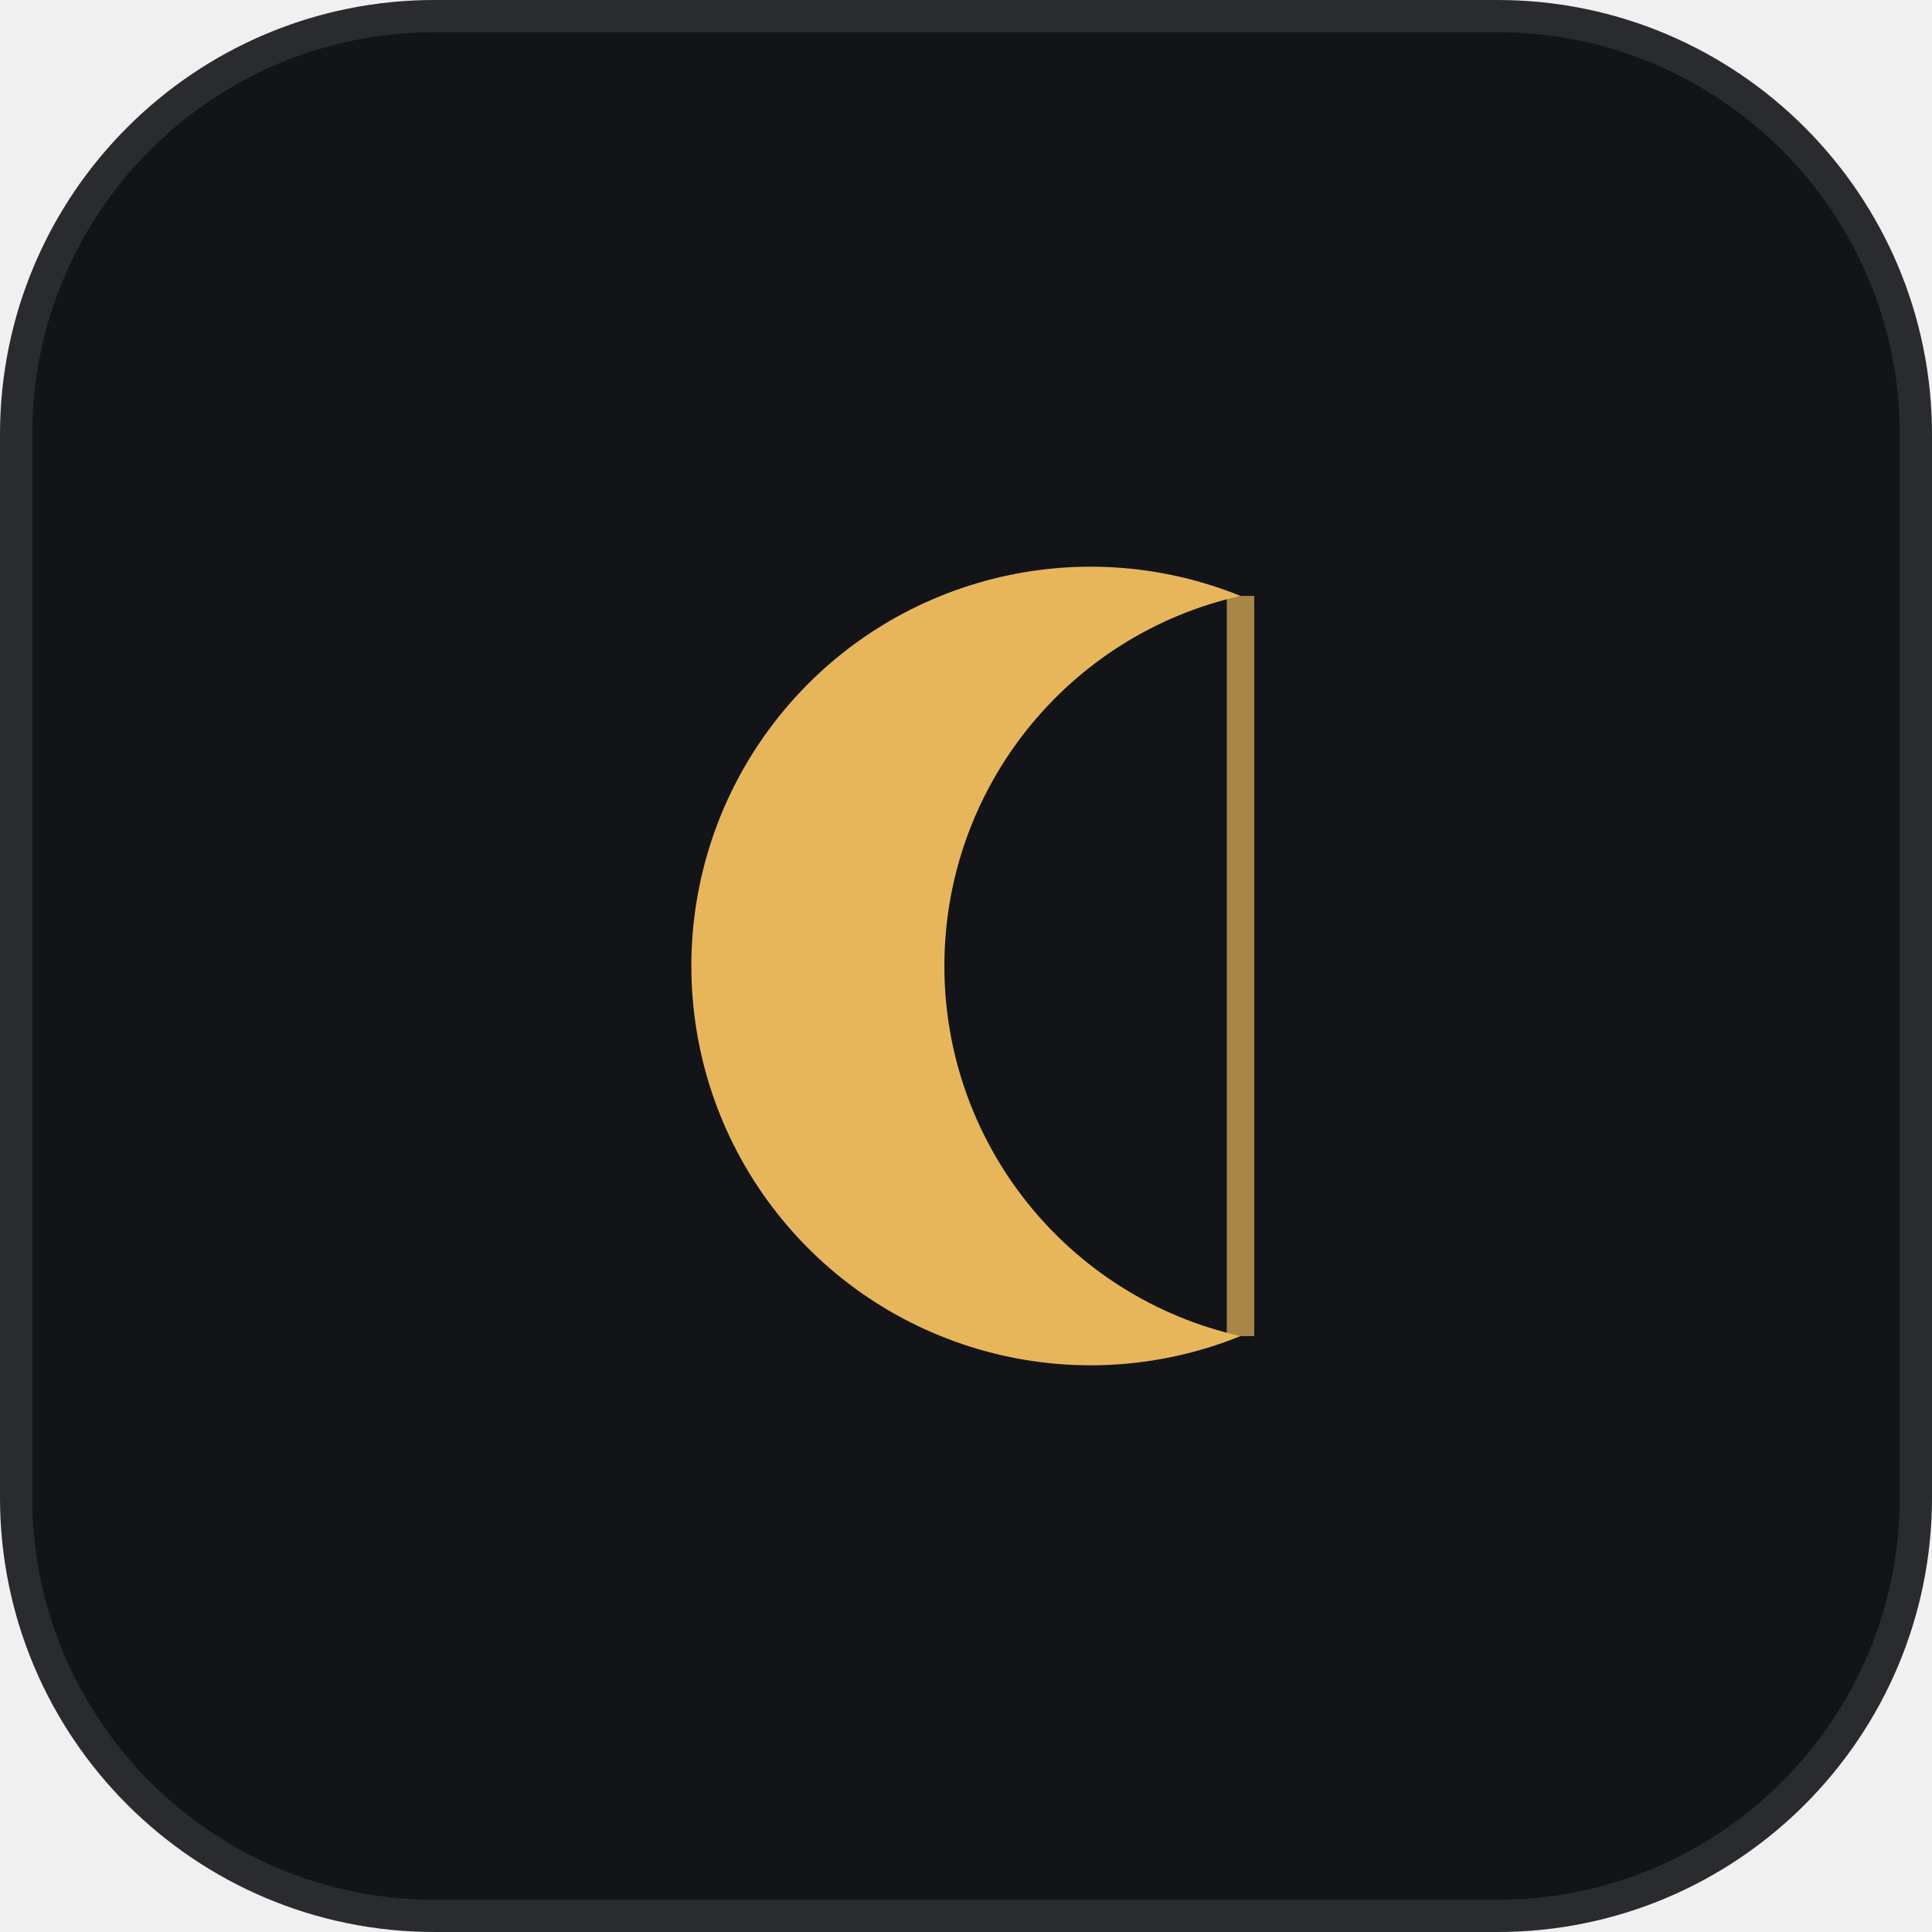
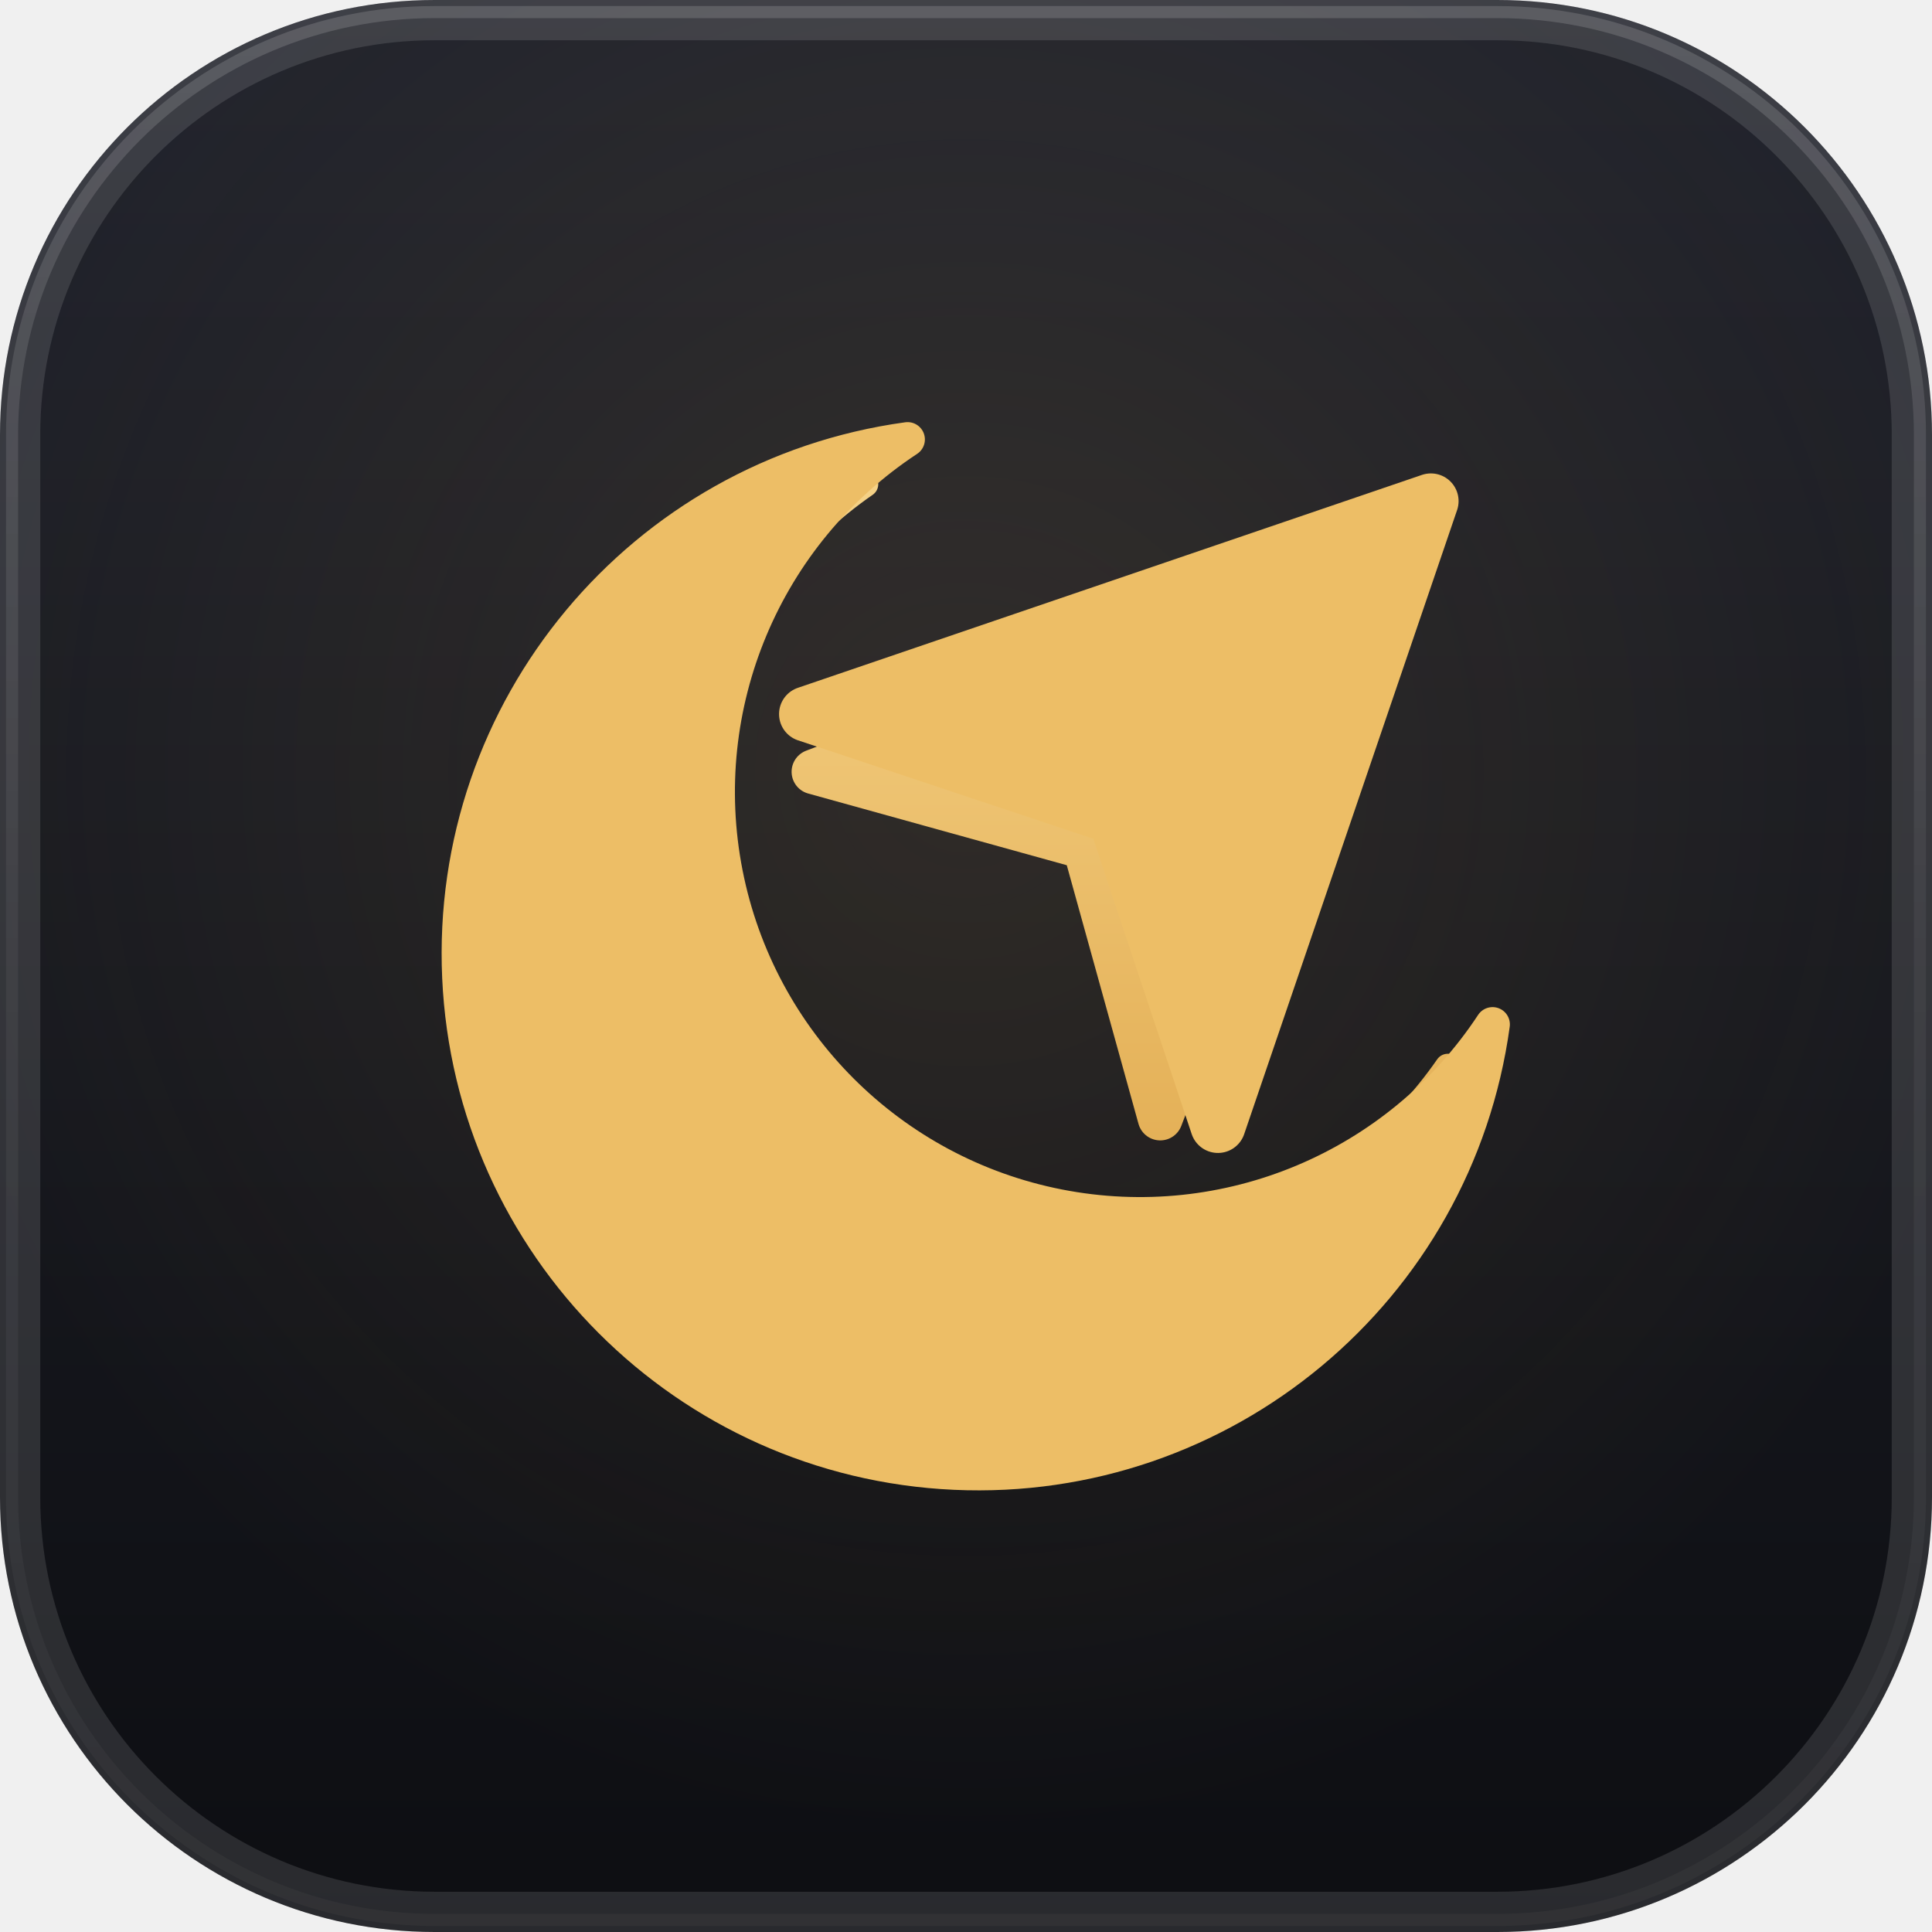
<svg xmlns="http://www.w3.org/2000/svg" width="1024" height="1024" viewBox="0 0 48 48">
+   <defs>
+     <linearGradient id="bg" x1="0" y1="0" x2="0" y2="1">
+       <stop offset="0" stop-color="#22242D" />
+       <stop offset="1" stop-color="#0D0E12" />
+     </linearGradient>
+     <radialGradient id="glow" cx=".5" cy=".4" r=".55">
+       <stop offset="0" stop-color="#E8B65A" stop-opacity=".11" />
+       <stop offset="1" stop-color="#E8B65A" stop-opacity="0" />
+     </radialGradient>
+     <linearGradient id="rim" x1="0" y1="0" x2="0" y2="1">
+       <stop offset="0" stop-color="#fff" stop-opacity=".15" />
+       <stop offset=".5" stop-color="#fff" stop-opacity=".05" />
+       <stop offset="1" stop-color="#fff" stop-opacity=".03" />
+     </linearGradient>
+     <linearGradient id="gold" gradientUnits="userSpaceOnUse" x1="24" y1="8" x2="24" y2="40" gradientTransform="rotate(45 24 24)">
+       <stop offset="0" stop-color="#F6D48A" />
+       <stop offset="1" stop-color="#DCA040" />
+     </linearGradient>
+   </defs>
  <g id="background">
-     <rect width="48" height="48" rx="10.8" fill="#121418" />
-     <rect data-outline-detail="true" x="0.4" y="0.4" width="47.2" height="47.2" rx="10.4" fill="none" stroke="white" stroke-opacity="0.1" stroke-width="0.8" />
+     <rect width="48" height="48" rx="10.8" fill="url(#bg)" />
+     <rect data-large-detail="true" width="48" height="48" rx="10.8" fill="url(#glow)" />
+     <rect data-outline-detail="true" x=".3" y=".3" width="47.4" height="47.4" rx="10.5" fill="none" stroke="url(#rim)" stroke-width=".3" />
+     <rect data-small-detail="true" x=".5" y=".5" width="47" height="47" rx="10.3" fill="none" stroke="#fff" stroke-opacity=".12" stroke-width="1" />
  </g>
-   <g id="foreground" transform="translate(24 24) scale(0.62) translate(-24 -24)">
-     <path d="M35 9.17A16 16 0 1 0 35 38.83A15.2 15.2 0 0 1 35 9.17Z" fill="#E8B65A" />
-     <path data-large-detail="true" d="M35 9.17V38.83" fill="none" stroke="#E8B65A" stroke-width="1.1" opacity="0.7" />
+   <g id="foreground" stroke-linejoin="round">
+     <path data-large-detail="true" transform="translate(24.3 23.7) scale(0.8) translate(-24 -24) rotate(-45 24 24)" fill="url(#gold)" stroke="url(#gold)" stroke-width=".8" d="M31.84 11.21A15 15 0 1 0 31.84 36.79A13 13 0 1 1 31.84 11.21Z" />
+     <path data-large-detail="true" transform="translate(24.3 23.7) scale(0.8) translate(-24 -24) rotate(-45 24 24)" fill="url(#gold)" stroke="url(#gold)" stroke-width="1.4" d="M41.4 24L24.4 16.4L28.7 24L24.4 31.6Z" />
+     <path data-small-detail="true" transform="translate(24.3 23.7) scale(0.86) translate(-24 -24) rotate(-45 24 24)" fill="#EDBE66" stroke="#EDBE66" stroke-width="1" d="M33.07 12.05A15 15 0 1 0 33.07 35.95A12.2 12.2 0 1 1 33.07 12.05Z" />
+     <path data-small-detail="true" transform="translate(24.3 23.7) scale(0.86) translate(-24 -24) rotate(-45 24 24)" fill="#EDBE66" stroke="#EDBE66" stroke-width="1.6" d="M42.5 24L25.4 15.6L29.6 24L25.4 32.4Z" />
  </g>
</svg>
